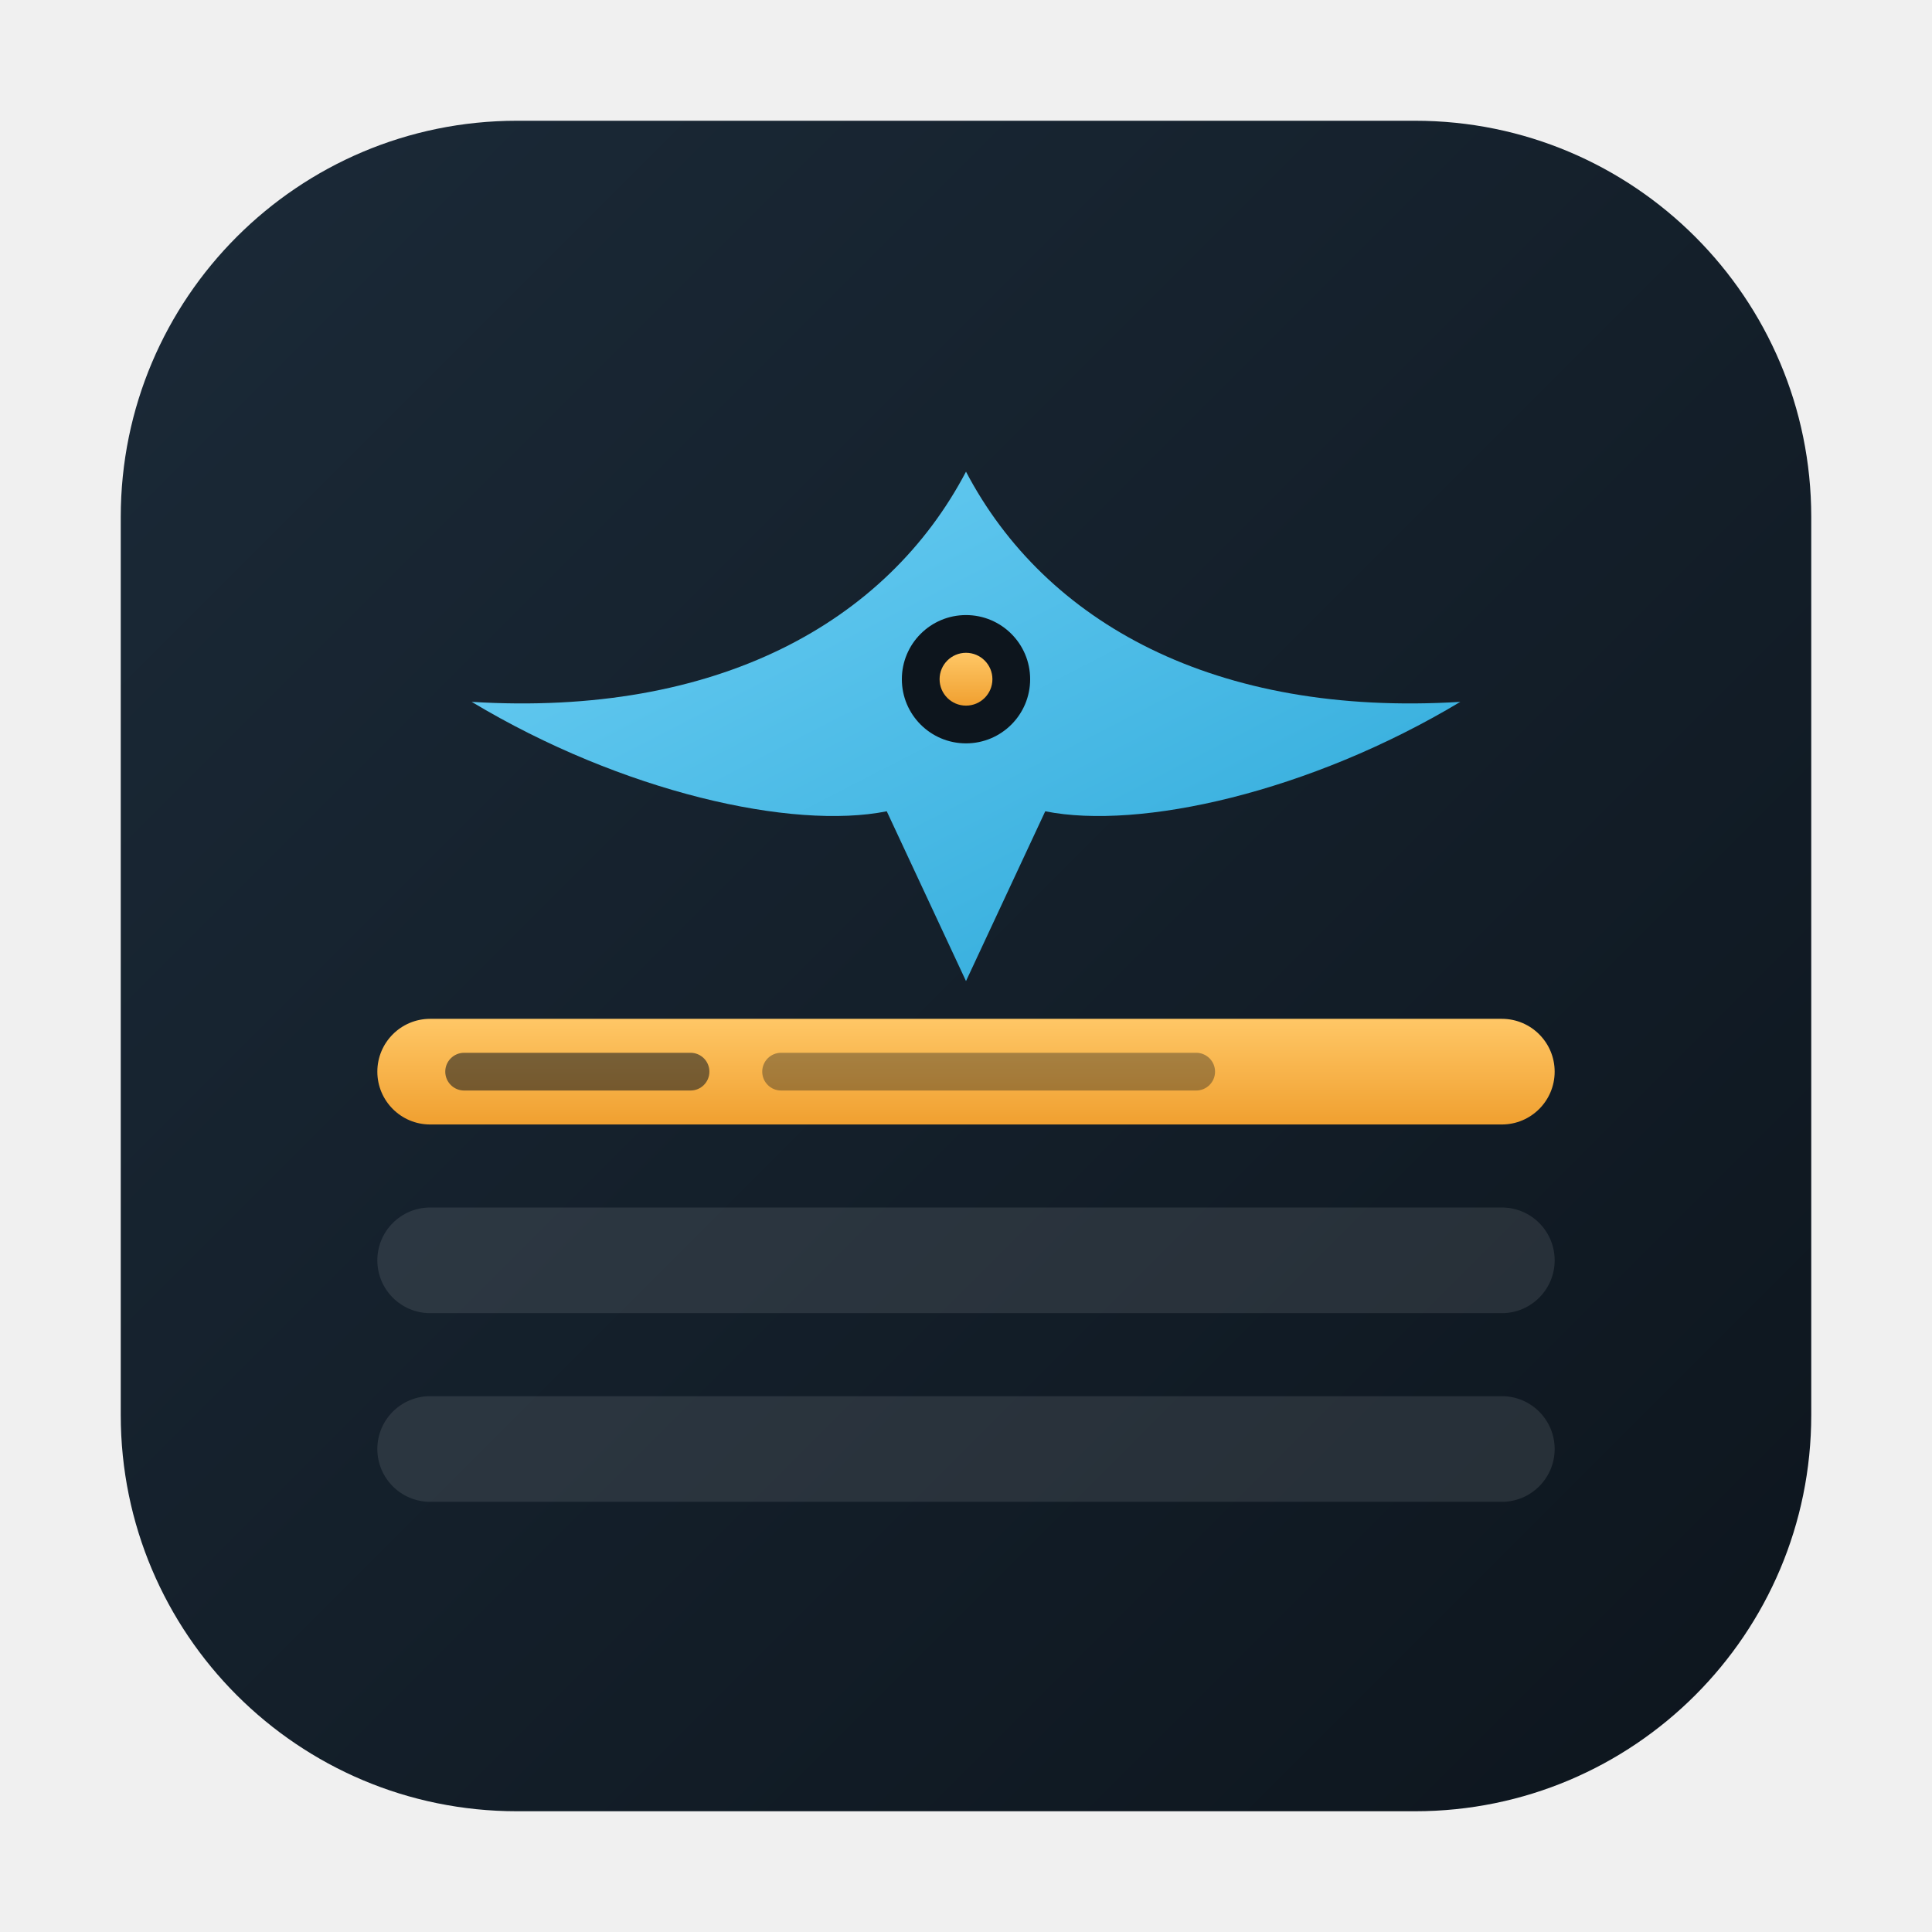
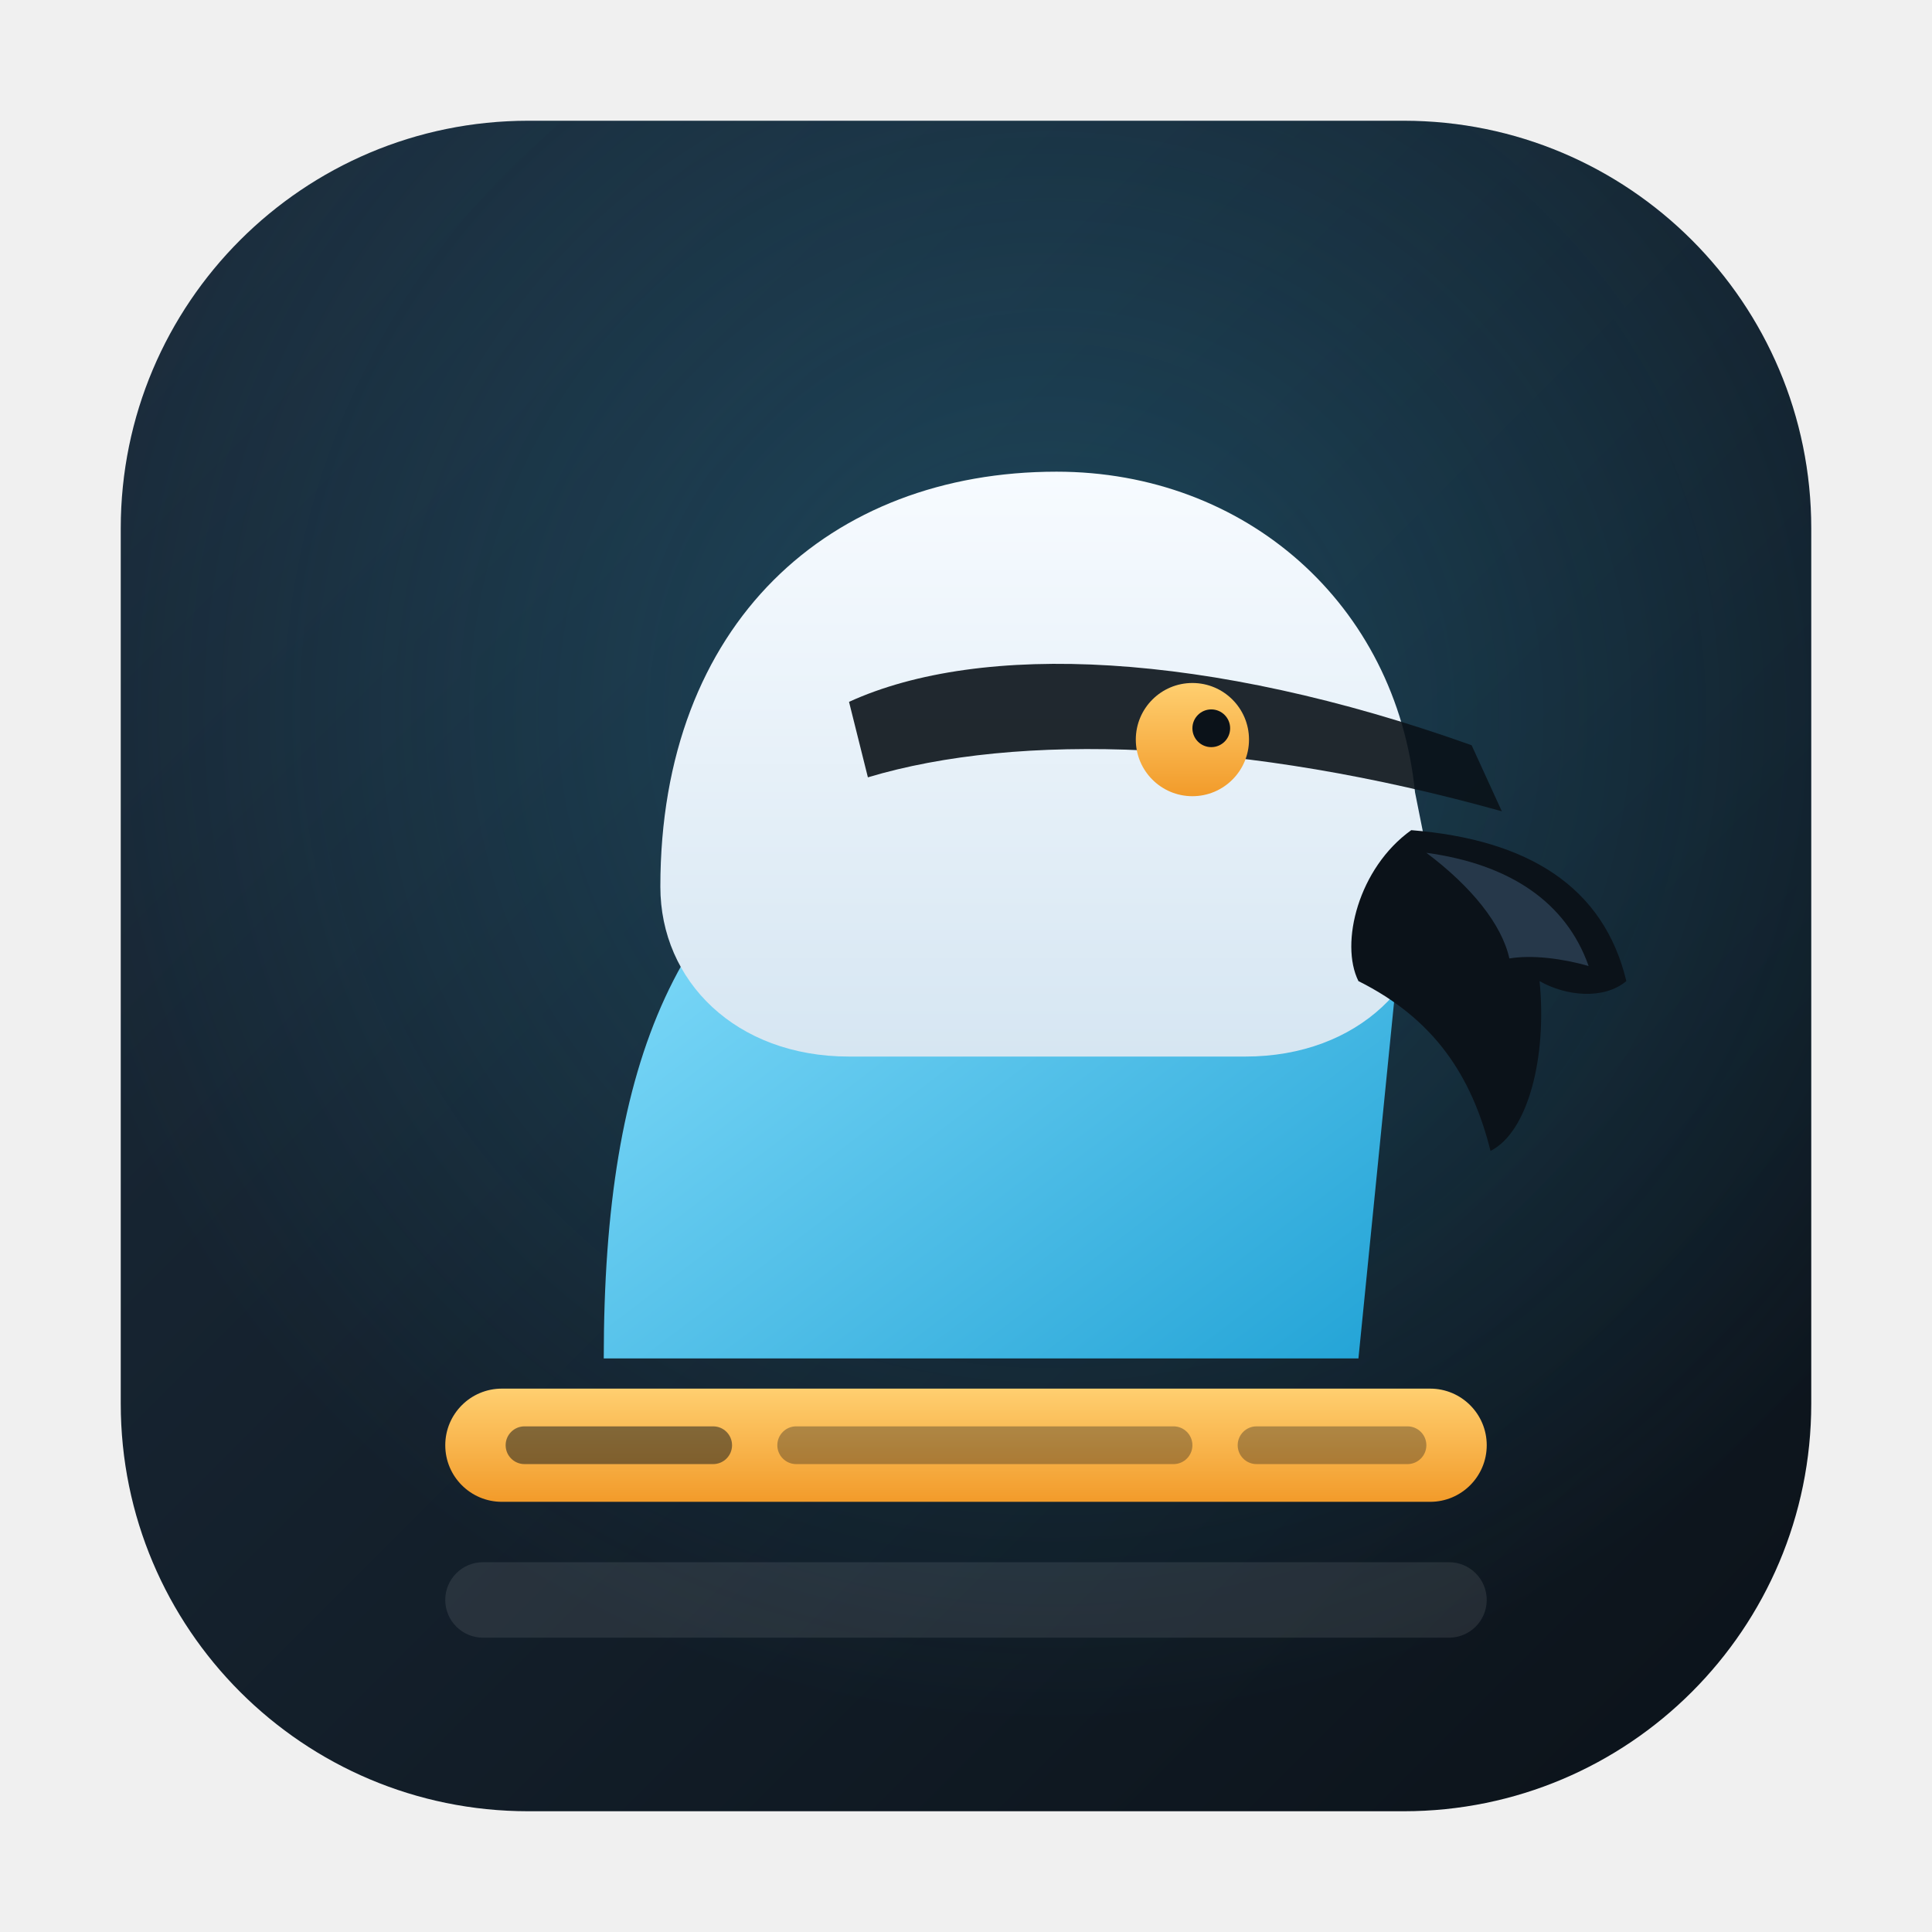
<svg xmlns="http://www.w3.org/2000/svg" width="1024" height="1024" viewBox="0 0 1024 1024">
  <defs>
    <linearGradient id="bg" x1="0" y1="0" x2="1" y2="1">
-       <stop offset="0" stop-color="#1b2a38" />
-       <stop offset="1" stop-color="#0d151d" />
+       <stop offset="0" stop-color="#1c2d3d" />
+       <stop offset="1" stop-color="#0b1219" />
    </linearGradient>
    <linearGradient id="sky" x1="0" y1="0" x2="1" y2="1">
-       <stop offset="0" stop-color="#6fd0f5" />
-       <stop offset="1" stop-color="#2aa7d8" />
+       <stop offset="0" stop-color="#8ee3ff" />
+       <stop offset="1" stop-color="#22a3d6" />
+     </linearGradient>
+     <linearGradient id="white" x1="0" y1="0" x2="0" y2="1">
+       <stop offset="0" stop-color="#f7fbff" />
+       <stop offset="1" stop-color="#d6e6f2" />
    </linearGradient>
    <linearGradient id="amber" x1="0" y1="0" x2="0" y2="1">
-       <stop offset="0" stop-color="#ffc766" />
-       <stop offset="1" stop-color="#f0a030" />
+       <stop offset="0" stop-color="#ffcf70" />
+       <stop offset="1" stop-color="#f29b2a" />
    </linearGradient>
+     <radialGradient id="glow" cx="0.55" cy="0.35" r="0.6">
+       <stop offset="0" stop-color="#37b7e6" stop-opacity="0.25" />
+       <stop offset="1" stop-color="#37b7e6" stop-opacity="0" />
+     </radialGradient>
  </defs>
-   <rect x="64" y="64" width="896" height="896" rx="210" fill="url(#bg)" />
-   <g fill="#ffffff" fill-opacity="0.10">
-     <rect x="200" y="640" width="624" height="56" rx="28" />
-     <rect x="200" y="740" width="624" height="56" rx="28" />
+   <rect x="64" y="64" width="896" height="896" rx="216" fill="url(#bg)" />
+   <rect x="64" y="64" width="896" height="896" rx="216" fill="url(#glow)" />
+   <g transform="translate(20 0)">
+     <path d="M300 720 C 300 560, 340 470, 440 420 L 560 400 C 640 400, 700 440, 720 520 L 700 720 Z" fill="url(#sky)" />
+     <path d="M330 470 C 330 330, 420 250, 540 250 C 640 250, 720 320, 730 420 L 740 470 C 740 520, 700 560, 640 560 L 430 560 C 370 560, 330 520, 330 470 Z" fill="url(#white)" />
+     <path d="M430 372 C 500 340, 620 345, 760 395 L 776 430 C 640 392, 520 388, 440 412 Z" fill="#0b1219" fill-opacity="0.9" />
+     <circle cx="612" cy="392" r="30" fill="url(#amber)" />
+     <circle cx="622" cy="386" r="10" fill="#0b1219" />
+     <path d="M728 440 C 790 445, 830 470, 842 520 C 830 530, 810 528, 796 520 C 800 560, 790 600, 770 610 C 760 570, 740 540, 700 520 C 690 500, 700 460, 728 440 Z" fill="#0b1219" />
+     <path d="M736 452 C 780 458, 810 478, 822 512 C 808 508, 792 506, 780 508 C 776 490, 760 470, 736 452 Z" fill="#26384a" />
  </g>
-   <path d="M512 250            C 470 330, 380 380, 250 372            C 330 420, 420 440, 470 430            L 512 520            L 554 430            C 604 440, 694 420, 774 372            C 644 380, 554 330, 512 250 Z" fill="url(#sky)" />
-   <circle cx="512" cy="360" r="34" fill="#0d151d" />
-   <circle cx="512" cy="360" r="14" fill="url(#amber)" />
-   <rect x="200" y="540" width="624" height="56" rx="28" fill="url(#amber)" />
-   <rect x="236" y="558" width="140" height="20" rx="10" fill="#0d151d" fill-opacity="0.55" />
-   <rect x="404" y="558" width="240" height="20" rx="10" fill="#0d151d" fill-opacity="0.35" />
+   <rect x="236" y="736" width="552" height="60" rx="30" fill="url(#amber)" />
+   <rect x="268" y="756" width="120" height="20" rx="10" fill="#0b1219" fill-opacity="0.5" />
+   <rect x="412" y="756" width="220" height="20" rx="10" fill="#0b1219" fill-opacity="0.32" />
+   <rect x="656" y="756" width="100" height="20" rx="10" fill="#0b1219" fill-opacity="0.32" />
+   <rect x="236" y="828" width="552" height="40" rx="20" fill="#ffffff" fill-opacity="0.09" />
</svg>
